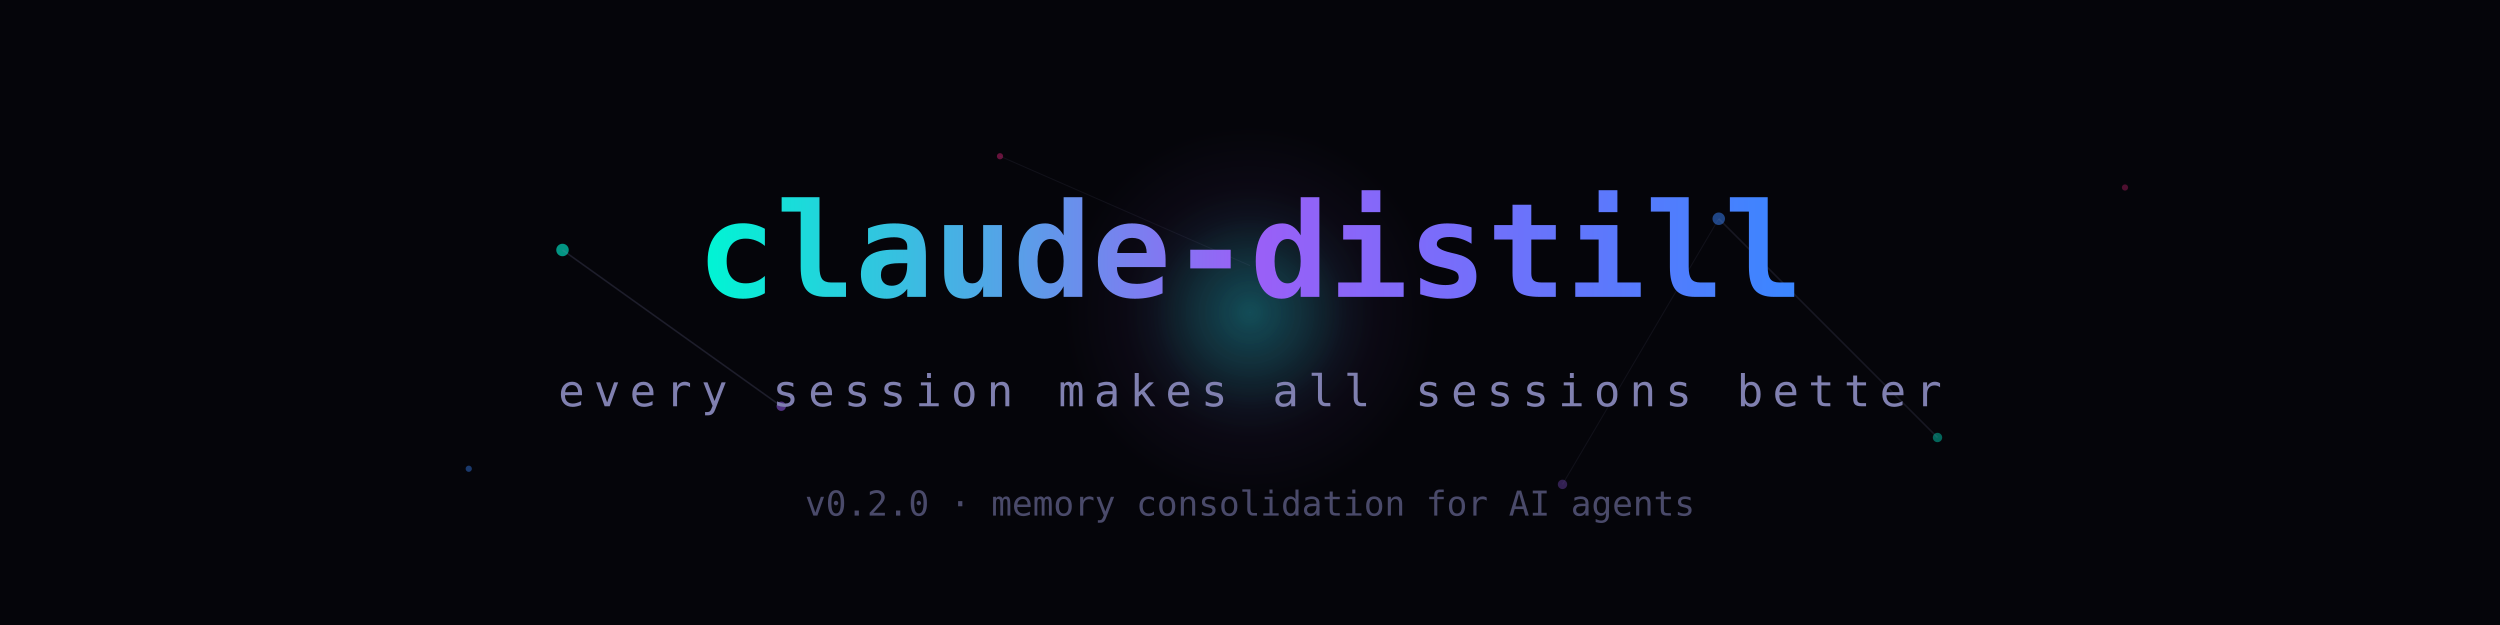
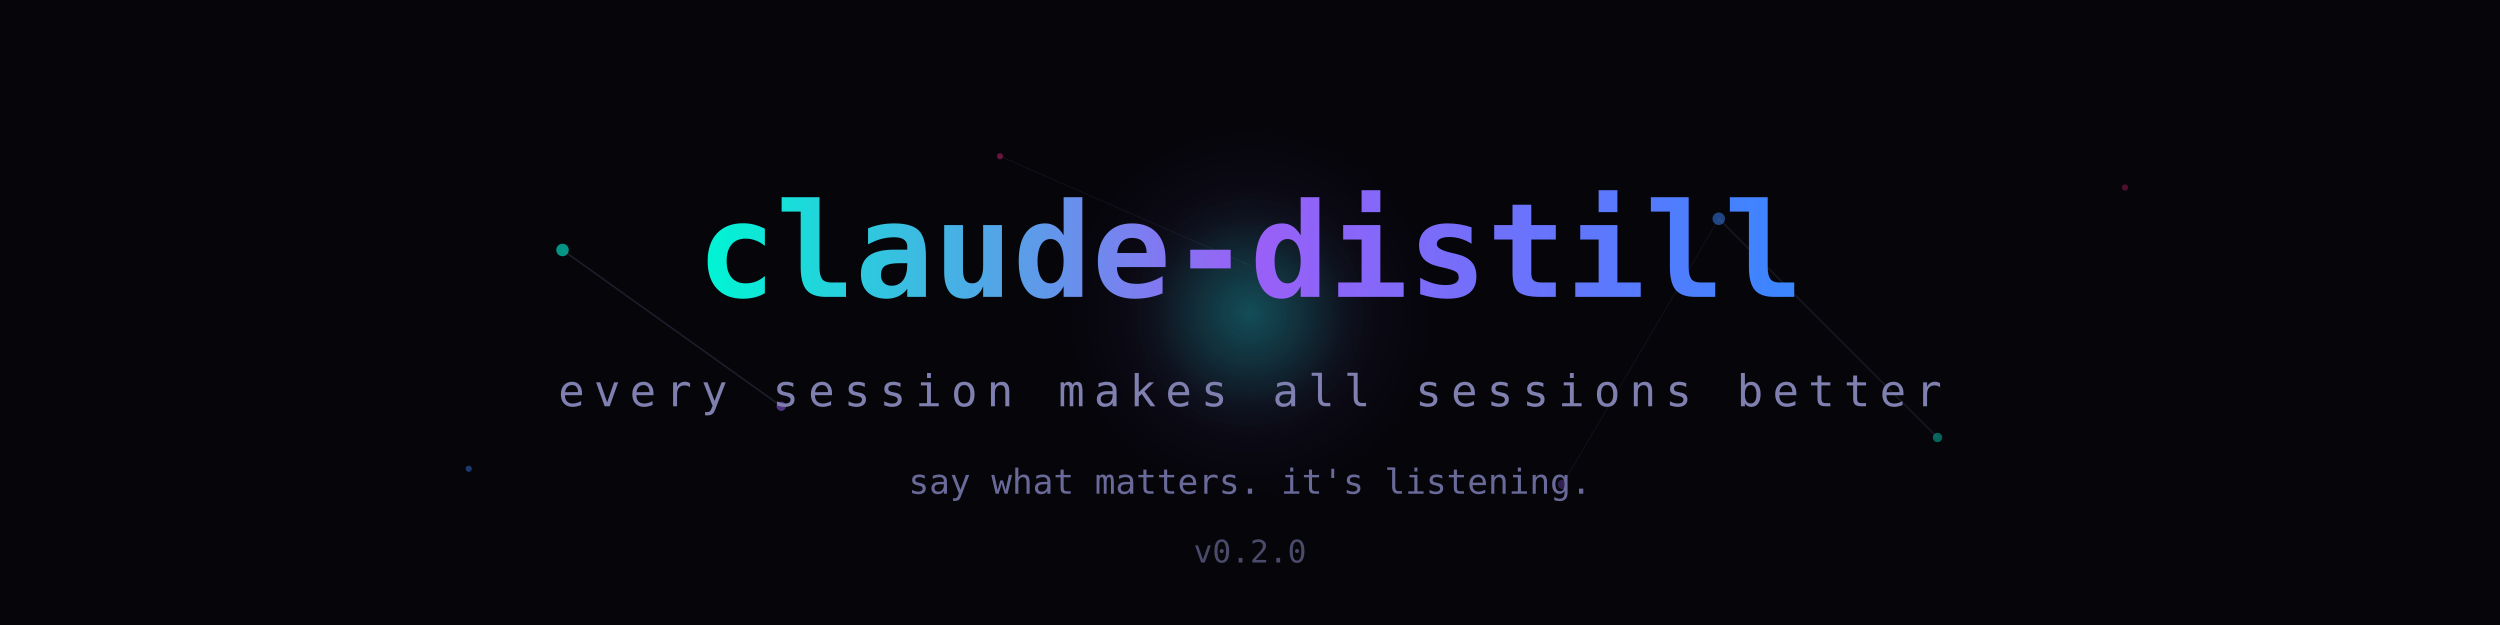
<svg xmlns="http://www.w3.org/2000/svg" viewBox="0 0 800 200" width="800" height="200">
  <defs>
    <linearGradient id="grad1" x1="0%" y1="0%" x2="100%" y2="0%">
      <stop offset="0%" style="stop-color:#00f5d4;stop-opacity:1">
        <animate attributeName="stop-color" values="#00f5d4;#3a86ff;#9b5ff7;#00f5d4" dur="6s" repeatCount="indefinite" />
      </stop>
      <stop offset="50%" style="stop-color:#9b5ff7;stop-opacity:1">
        <animate attributeName="stop-color" values="#9b5ff7;#00f5d4;#3a86ff;#9b5ff7" dur="6s" repeatCount="indefinite" />
      </stop>
      <stop offset="100%" style="stop-color:#3a86ff;stop-opacity:1">
        <animate attributeName="stop-color" values="#3a86ff;#9b5ff7;#00f5d4;#3a86ff" dur="6s" repeatCount="indefinite" />
      </stop>
    </linearGradient>
    <linearGradient id="grad2" x1="0%" y1="0%" x2="100%" y2="0%">
      <stop offset="0%" style="stop-color:#8080b0;stop-opacity:0.6" />
      <stop offset="100%" style="stop-color:#8080b0;stop-opacity:0.3" />
    </linearGradient>
    <radialGradient id="pulse1">
      <stop offset="0%" style="stop-color:#00f5d4;stop-opacity:0.15" />
      <stop offset="100%" style="stop-color:#00f5d4;stop-opacity:0" />
    </radialGradient>
    <radialGradient id="pulse2">
      <stop offset="0%" style="stop-color:#9b5ff7;stop-opacity:0.12" />
      <stop offset="100%" style="stop-color:#9b5ff7;stop-opacity:0" />
    </radialGradient>
  </defs>
  <rect width="800" height="200" fill="#05050a" />
  <circle cx="400" cy="100" r="40" fill="url(#pulse1)">
    <animate attributeName="r" values="40;120;40" dur="4s" repeatCount="indefinite" />
    <animate attributeName="opacity" values="0.8;0;0.8" dur="4s" repeatCount="indefinite" />
  </circle>
  <circle cx="400" cy="100" r="60" fill="url(#pulse2)">
    <animate attributeName="r" values="60;150;60" dur="5s" repeatCount="indefinite" />
    <animate attributeName="opacity" values="0.6;0;0.6" dur="5s" repeatCount="indefinite" />
  </circle>
  <circle cx="400" cy="100" r="30" fill="url(#pulse1)">
    <animate attributeName="r" values="30;100;30" dur="3s" repeatCount="indefinite" />
    <animate attributeName="opacity" values="0.5;0;0.5" dur="3s" repeatCount="indefinite" />
  </circle>
  <circle cx="180" cy="80" r="2" fill="#00f5d4" opacity="0.6">
    <animate attributeName="cy" values="80;70;80" dur="3s" repeatCount="indefinite" />
    <animate attributeName="opacity" values="0.6;1;0.6" dur="3s" repeatCount="indefinite" />
  </circle>
  <circle cx="250" cy="130" r="1.5" fill="#9b5ff7" opacity="0.5">
    <animate attributeName="cy" values="130;120;130" dur="4s" repeatCount="indefinite" />
    <animate attributeName="opacity" values="0.5;0.9;0.5" dur="4s" repeatCount="indefinite" />
  </circle>
  <circle cx="550" cy="70" r="2" fill="#3a86ff" opacity="0.5">
    <animate attributeName="cy" values="70;60;70" dur="3.5s" repeatCount="indefinite" />
    <animate attributeName="opacity" values="0.5;1;0.5" dur="3.5s" repeatCount="indefinite" />
  </circle>
  <circle cx="620" cy="140" r="1.5" fill="#00f5d4" opacity="0.4">
    <animate attributeName="cy" values="140;130;140" dur="4.5s" repeatCount="indefinite" />
    <animate attributeName="opacity" values="0.4;0.8;0.4" dur="4.5s" repeatCount="indefinite" />
  </circle>
  <circle cx="320" cy="50" r="1" fill="#f72585" opacity="0.4">
    <animate attributeName="cy" values="50;42;50" dur="2.8s" repeatCount="indefinite" />
  </circle>
  <circle cx="500" cy="155" r="1.5" fill="#9b5ff7" opacity="0.3">
    <animate attributeName="cy" values="155;145;155" dur="3.2s" repeatCount="indefinite" />
    <animate attributeName="opacity" values="0.3;0.7;0.3" dur="3.2s" repeatCount="indefinite" />
  </circle>
  <circle cx="150" cy="150" r="1" fill="#3a86ff" opacity="0.4">
    <animate attributeName="cx" values="150;155;150" dur="5s" repeatCount="indefinite" />
  </circle>
  <circle cx="680" cy="60" r="1" fill="#f72585" opacity="0.3">
    <animate attributeName="cx" values="680;675;680" dur="4s" repeatCount="indefinite" />
  </circle>
  <line x1="180" y1="80" x2="250" y2="130" stroke="#8080b0" stroke-width="0.5" opacity="0.2">
    <animate attributeName="opacity" values="0.2;0.5;0.2" dur="3s" repeatCount="indefinite" />
  </line>
  <line x1="550" y1="70" x2="620" y2="140" stroke="#8080b0" stroke-width="0.5" opacity="0.15">
    <animate attributeName="opacity" values="0.15;0.4;0.15" dur="4s" repeatCount="indefinite" />
  </line>
  <line x1="320" y1="50" x2="400" y2="85" stroke="#8080b0" stroke-width="0.3" opacity="0.1">
    <animate attributeName="opacity" values="0.1;0.3;0.1" dur="3.5s" repeatCount="indefinite" />
  </line>
  <line x1="500" y1="155" x2="550" y2="70" stroke="#8080b0" stroke-width="0.3" opacity="0.1">
    <animate attributeName="opacity" values="0.1;0.25;0.1" dur="5s" repeatCount="indefinite" />
  </line>
  <text x="400" y="95" font-family="monospace" font-size="42" font-weight="bold" fill="url(#grad1)" text-anchor="middle">claude-distill</text>
  <text x="400" y="130" font-family="monospace" font-size="14" fill="#8080b0" text-anchor="middle" letter-spacing="3">every session makes all sessions better</text>
-   <text x="400" y="165" font-family="monospace" font-size="11" fill="#4a4a6a" text-anchor="middle">v0.2.0 · memory consolidation for AI agents</text>
+   <text x="400" y="158" font-family="monospace" font-size="11" fill="#6a6a9a" text-anchor="middle">say what matters. it's listening.</text>
+   <text x="400" y="180" font-family="monospace" font-size="10" fill="#4a4a6a" text-anchor="middle">v0.2.0</text>
</svg>
